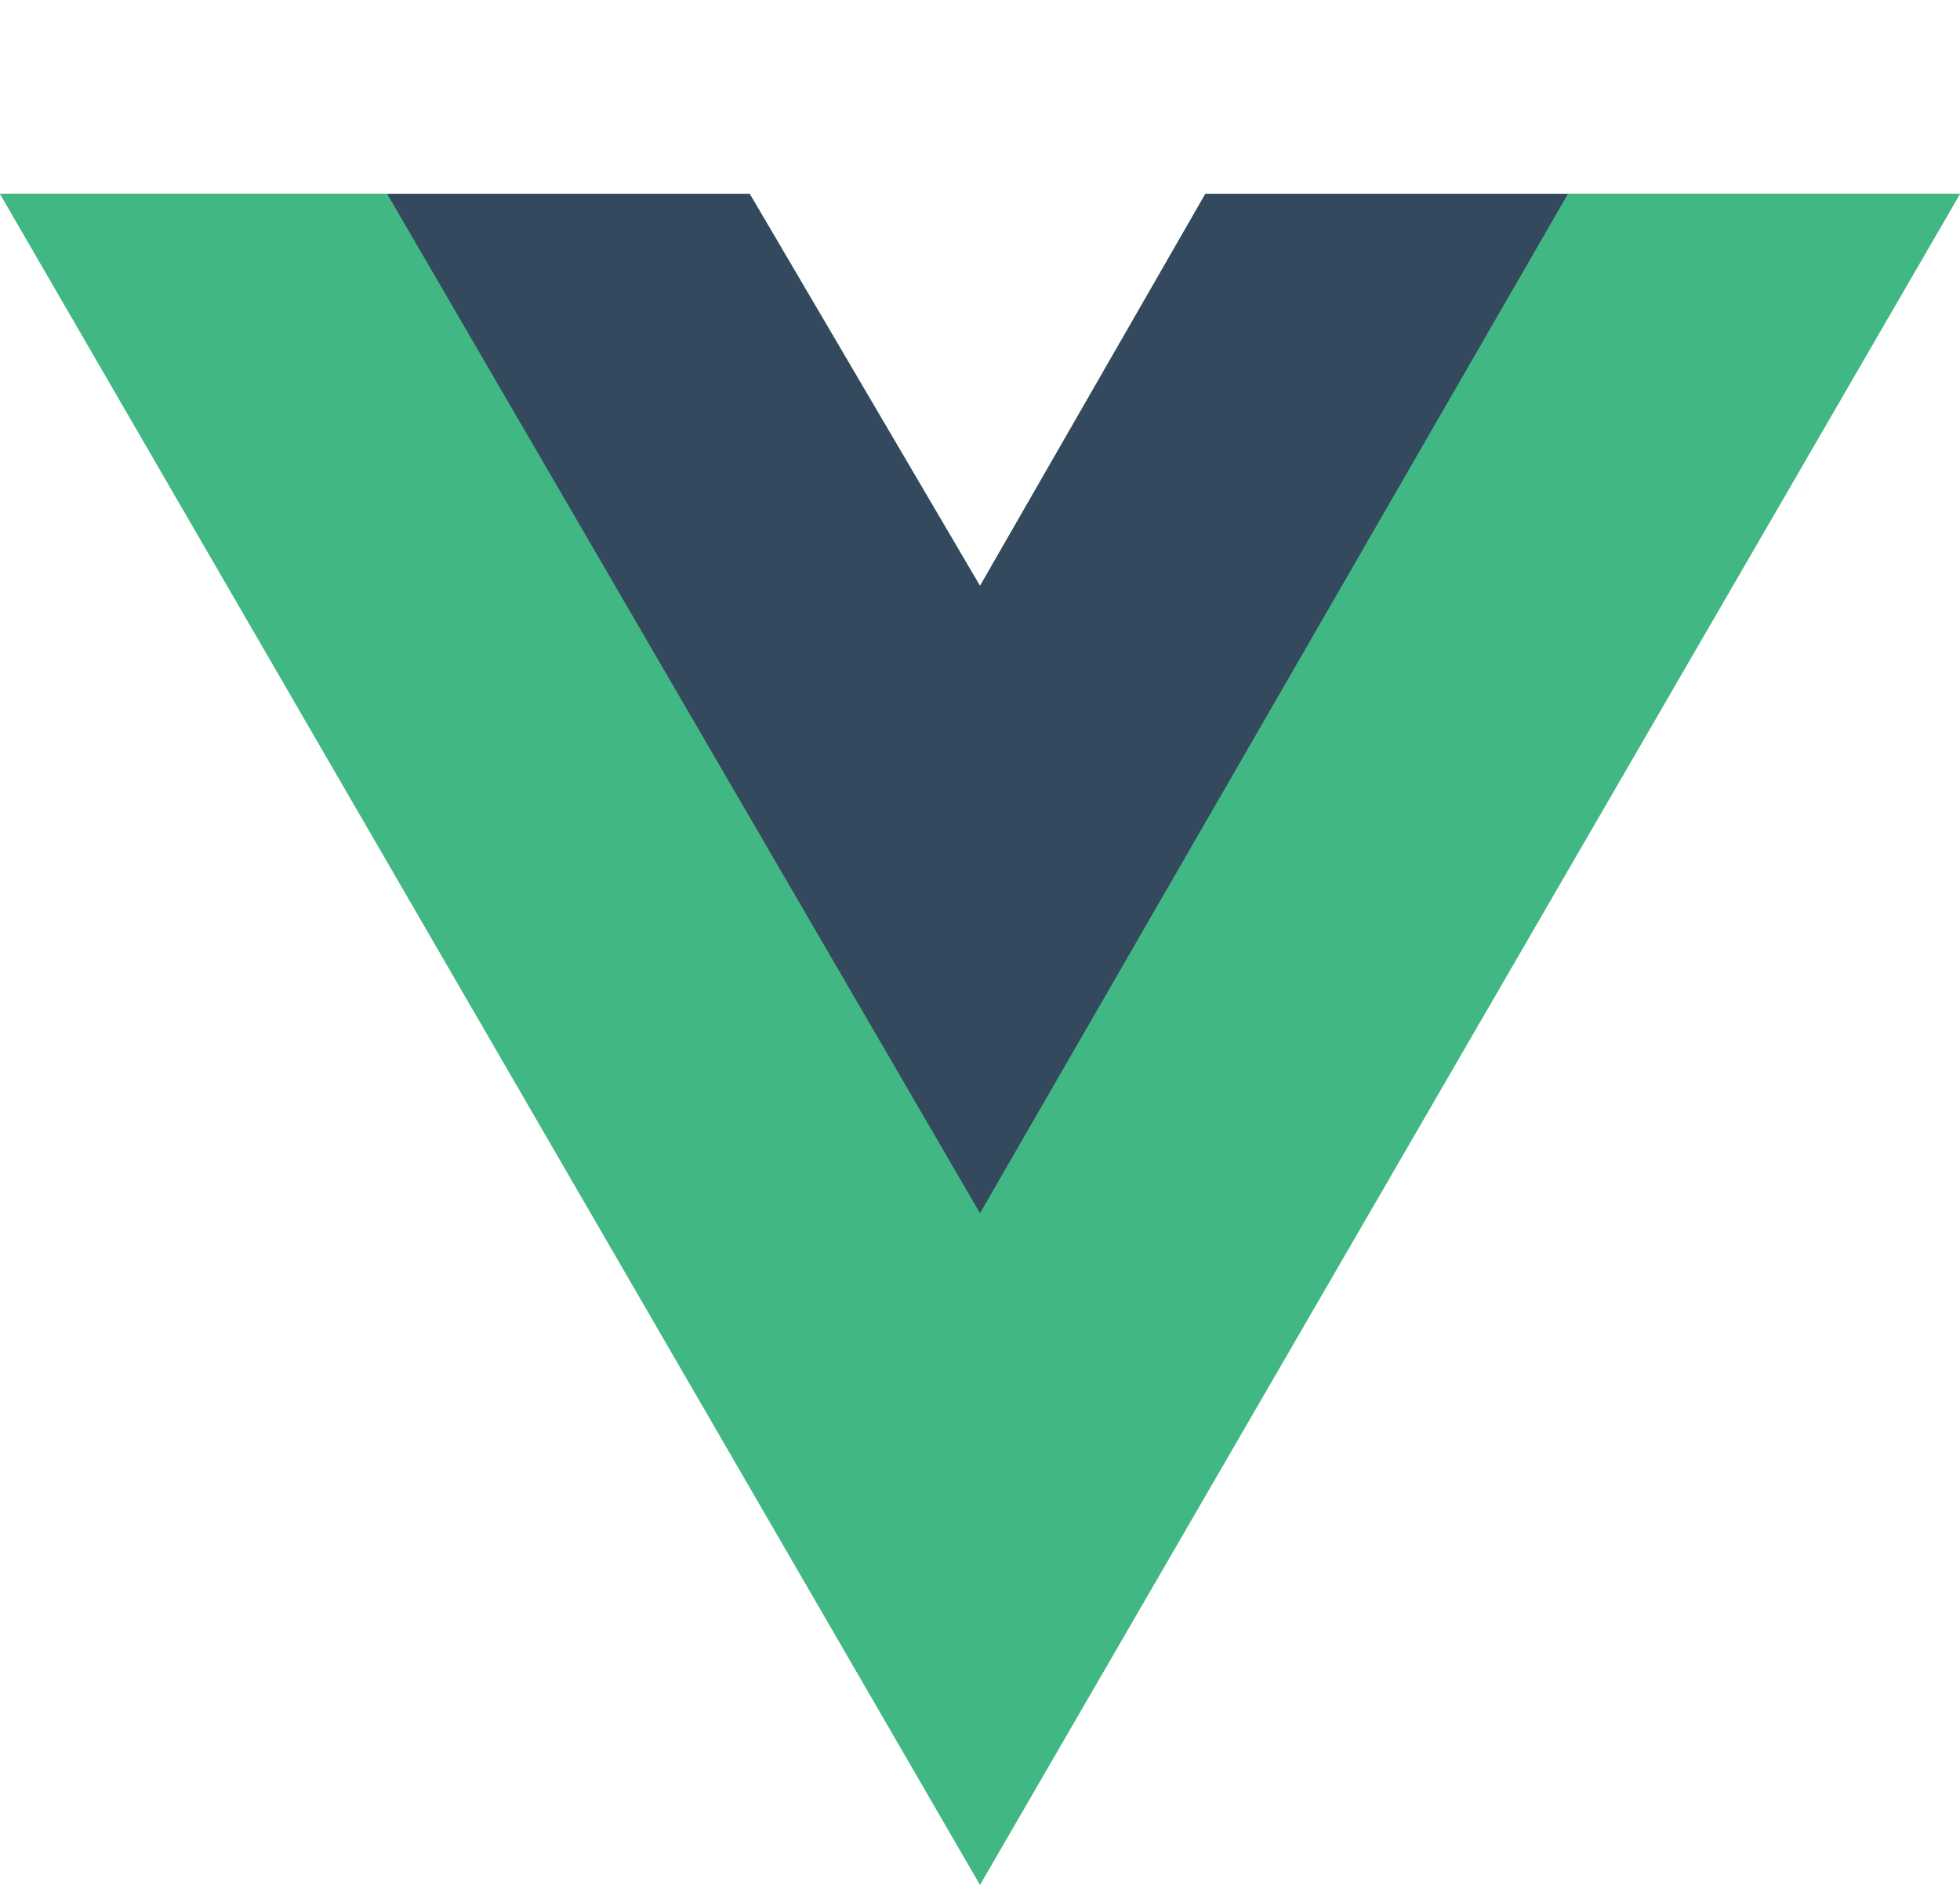
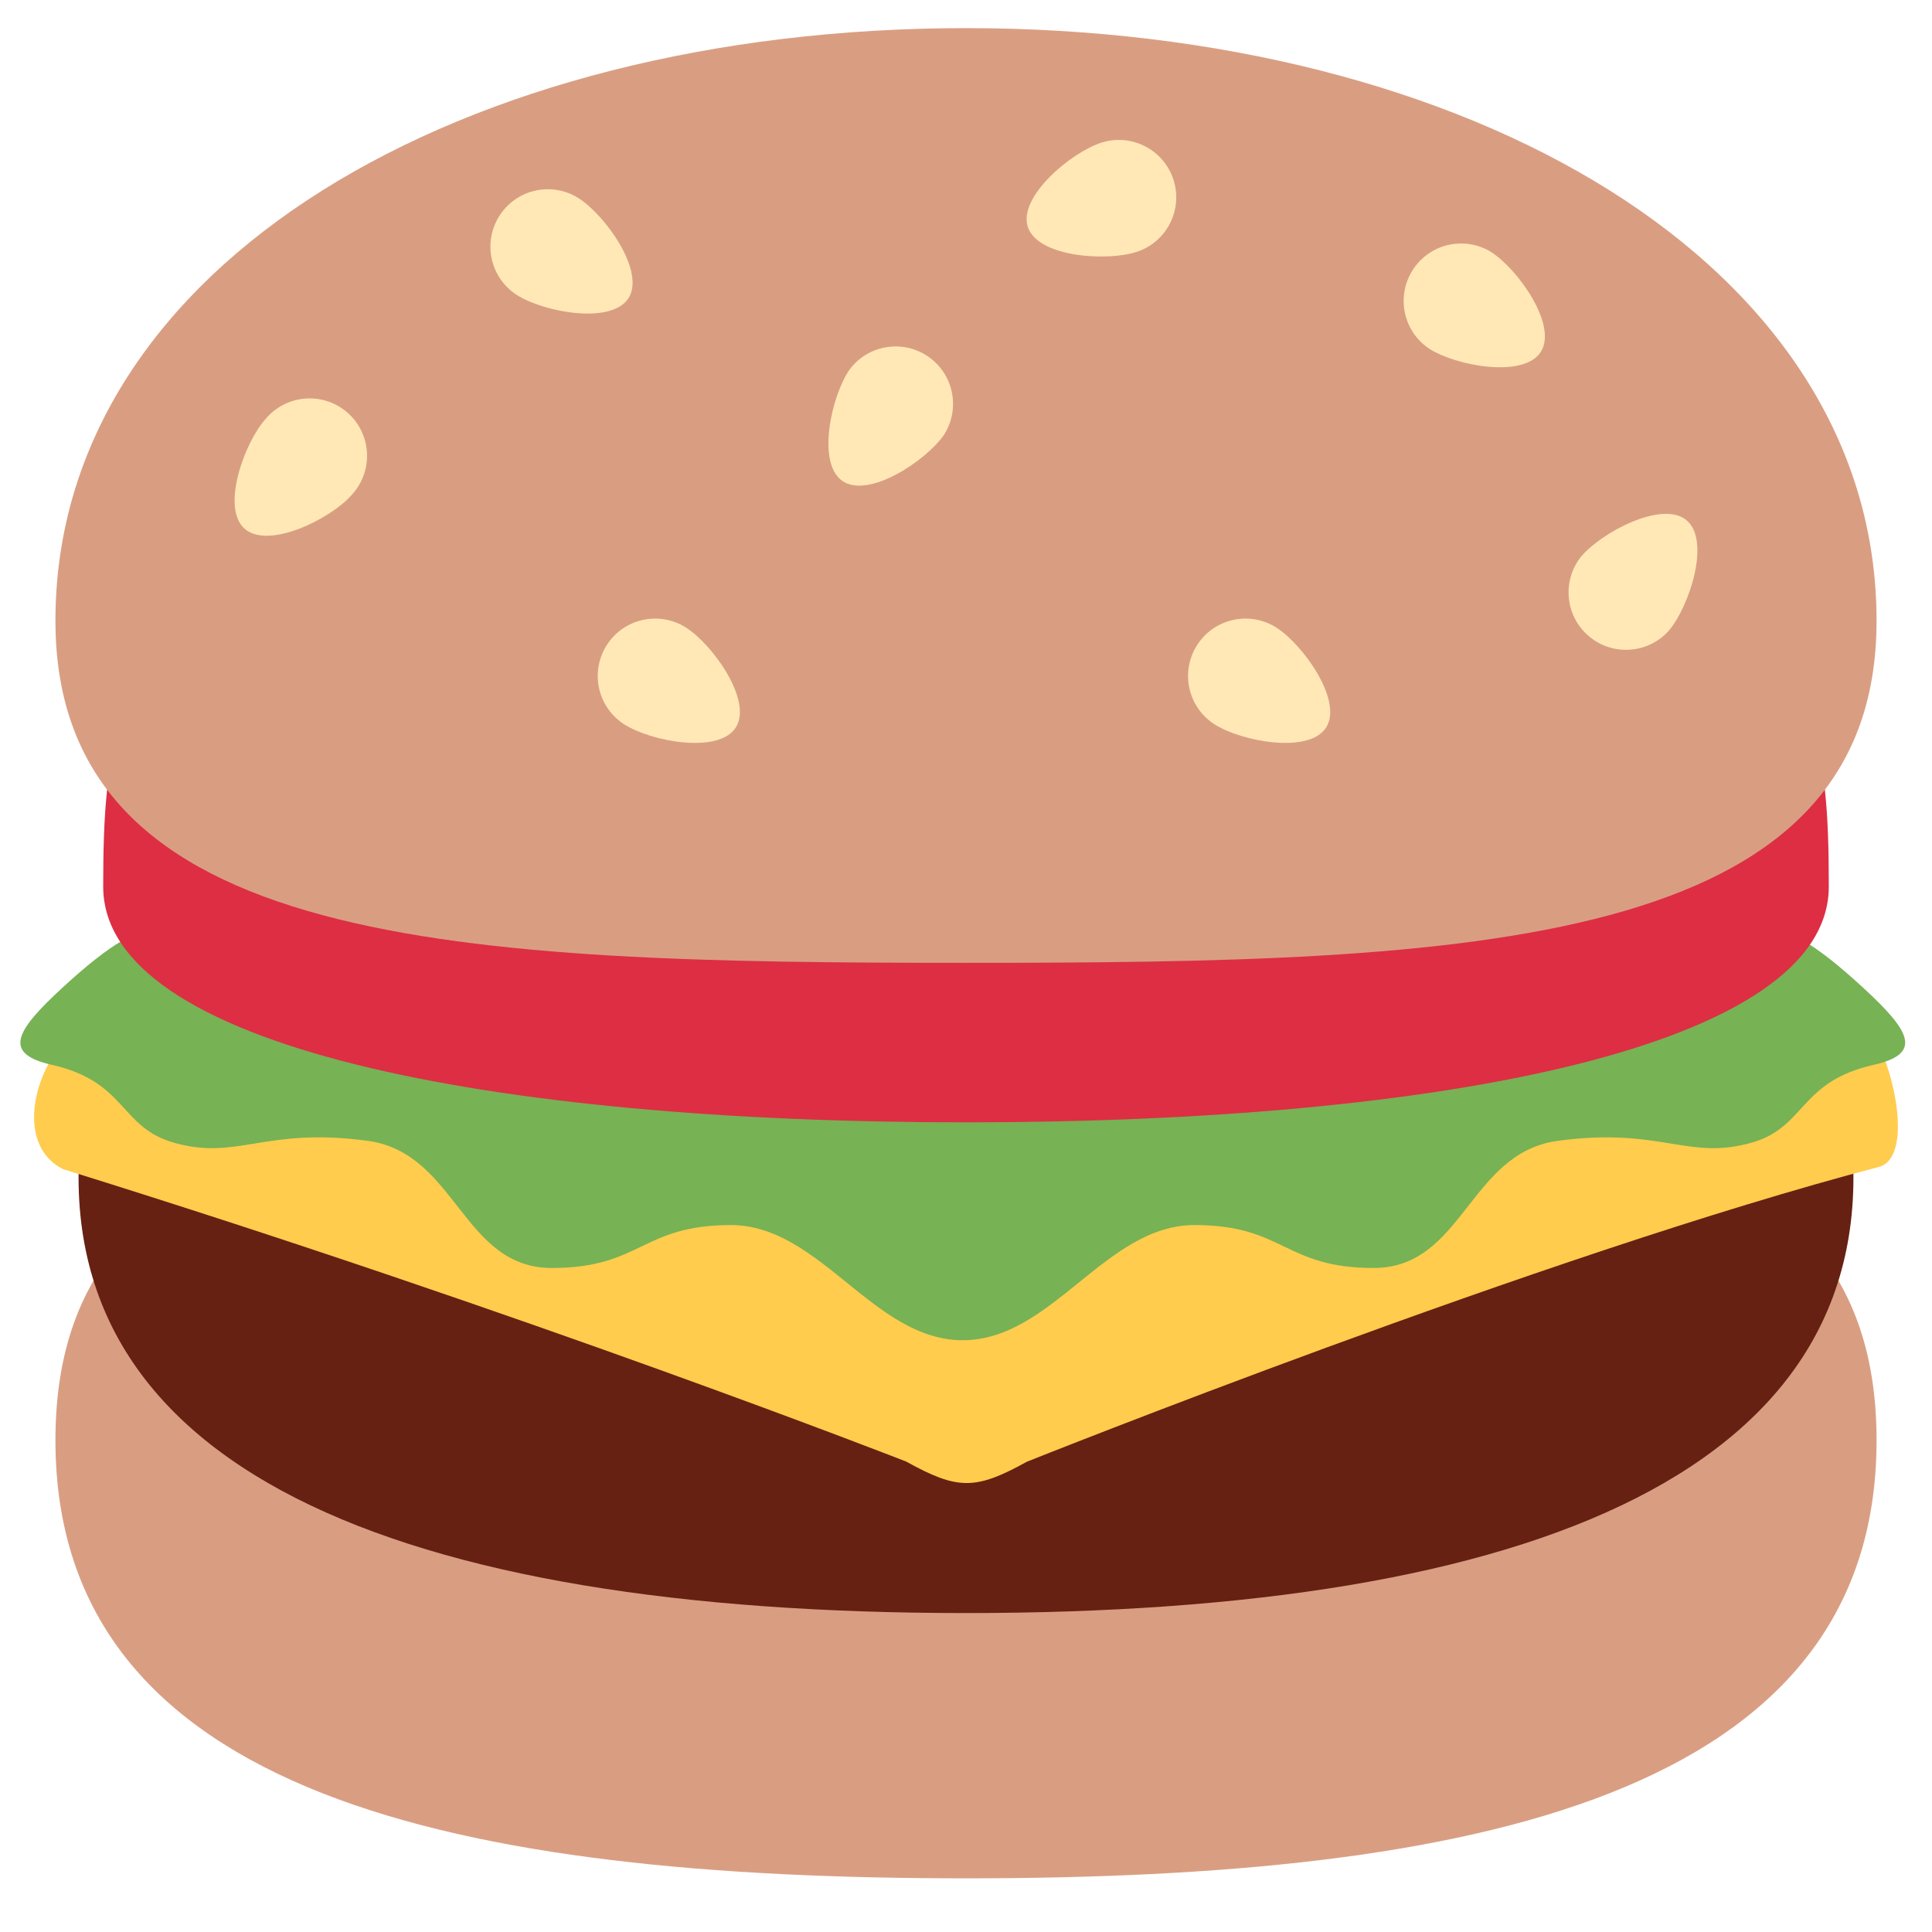
- <svg xmlns="http://www.w3.org/2000/svg" aria-hidden="true" role="img" class="iconify iconify--logos" width="37.07" height="36" preserveAspectRatio="xMidYMid meet" viewBox="0 0 256 198">
-   <path fill="#41B883" d="M204.8 0H256L128 220.8L0 0h97.92L128 51.2L157.44 0h47.36Z" />
-   <path fill="#41B883" d="m0 0l128 220.8L256 0h-51.2L128 132.48L50.56 0H0Z" />
-   <path fill="#35495E" d="M50.56 0L128 133.12L204.8 0h-47.36L128 51.2L97.92 0H50.56Z" />
+ <svg width="32" height="32" viewBox="0 0 36 36">
+   <path fill="#D99E82" d="M18 20.411c-9.371 0-16.967-.225-16.967 6.427C1.033 33.487 8.629 35 18 35c9.371 0 16.967-1.513 16.967-8.162c0-6.651-7.596-6.427-16.967-6.427z" />
+   <path fill="#662113" d="M34.47 20.916S26.251 19.932 18 19.89c-8.251.042-16.47 1.026-16.47 1.026C.717 27.39 7.467 30.057 18 30.057s17.283-2.667 16.47-9.141z" />
+   <path fill="#FFCC4D" d="m33.886 18.328l-31.855.646c-1.1 0-2.021 2.229-.854 2.812c8.708 2.708 15.708 5.448 15.708 5.448c.962.532 1.287.534 2.25.003c0 0 9.666-3.868 15.875-5.493c.881-.23-.025-3.416-1.124-3.416z" />
+   <path fill="#77B255" d="M34.725 18.412c-1.9-1.751-1.79-.819-3.246-1.23c-.553-.156-4.51-5.271-13.529-5.271h-.02c-9.019 0-12.976 5.115-13.529 5.271c-1.456.411-1.346-.521-3.246 1.23c-.872.804-1.108 1.222-.188 1.43c1.386.313 1.26 1.152 2.253 1.444c1.202.353 1.696-.292 3.634-.028c1.653.225 1.761 2.369 3.429 2.369s1.668-.8 3.335-.8s2.653 2.146 4.321 2.146s2.653-2.146 4.321-2.146c1.668 0 1.668.8 3.335.8c1.668 0 1.776-2.144 3.429-2.369c1.938-.263 2.433.381 3.634.028c.993-.292.867-1.13 2.253-1.444c.922-.207.687-.626-.186-1.43z" />
+   <path fill="#DD2E44" d="M34.077 16.52c0 2.984-7.198 4.393-16.077 4.393S1.923 19.504 1.923 16.52c0-5.403.966-5.403 16.077-5.403s16.077.001 16.077 5.403z" />
+   <path fill="#D99E82" d="M18 .524C8.629.524 1.033 4.915 1.033 11.566c0 6.125 7.596 6.375 16.967 6.375s16.967-.25 16.967-6.375C34.967 4.914 27.371.524 18 .524z" />
+   <path fill="#FFE8B6" d="M10.784 3.695a1.069 1.069 0 1 0-1.152 1.802c.498.319 1.76.557 2.079.059c.318-.498-.429-1.543-.927-1.861zm9.734-1.035c-.562.182-1.549 1.006-1.366 1.568c.183.562 1.464.648 2.026.466a1.069 1.069 0 0 0-.66-2.034zm10.909 7.035c-.452-.38-1.585.225-1.966.677a1.07 1.07 0 0 0 1.638 1.376c.381-.453.781-1.673.328-2.053zm-3.643-5a1.07 1.07 0 0 0-1.152 1.803c.498.319 1.76.557 2.078.059c.319-.499-.428-1.544-.926-1.862zm-15 7a1.07 1.07 0 0 0-1.478.326a1.068 1.068 0 0 0 .326 1.476c.498.319 1.76.558 2.078.059c.319-.498-.428-1.543-.926-1.861zm3.046-4.808c-.336.486-.62 1.739-.133 2.075c.486.336 1.557-.374 1.893-.86a1.07 1.07 0 0 0-1.76-1.215zm7.954 4.808a1.07 1.07 0 0 0-1.478.326a1.068 1.068 0 0 0 .326 1.476c.498.319 1.76.558 2.078.059c.319-.498-.428-1.543-.926-1.861zM4.948 7.808c-.394.441-.833 1.648-.392 2.042c.439.394 1.591-.174 1.985-.615a1.07 1.07 0 1 0-1.593-1.427z" />
</svg>
